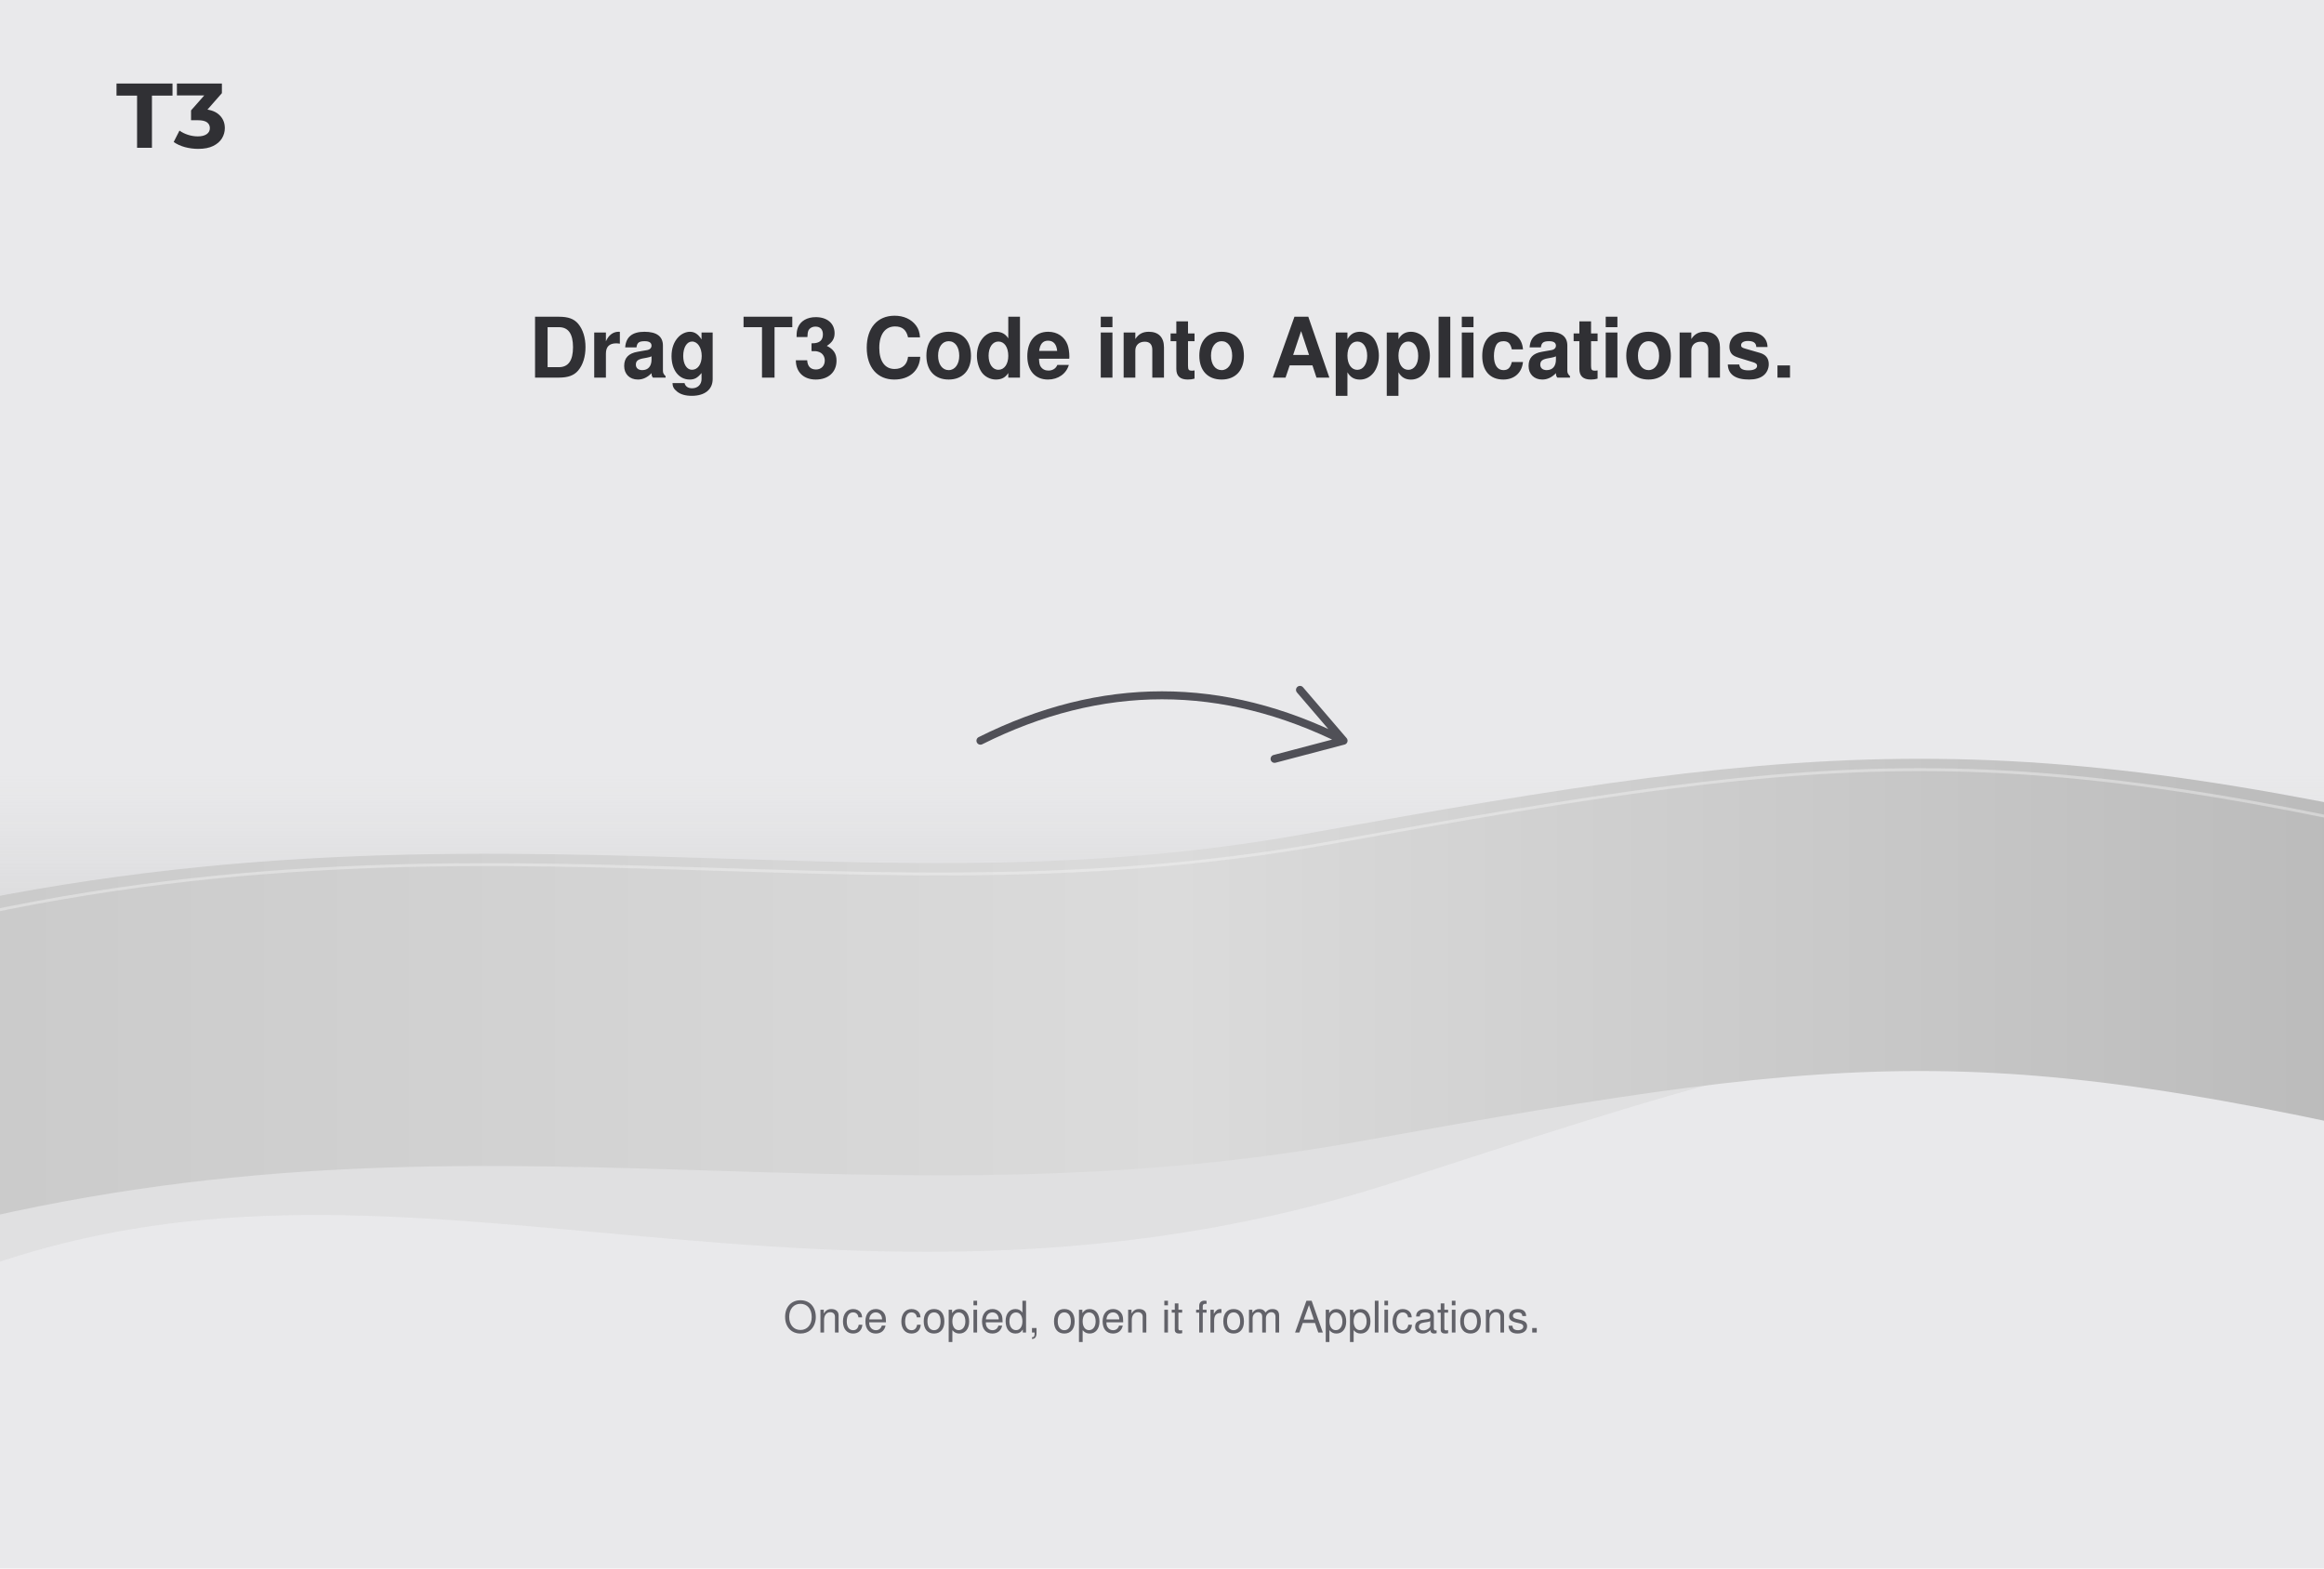
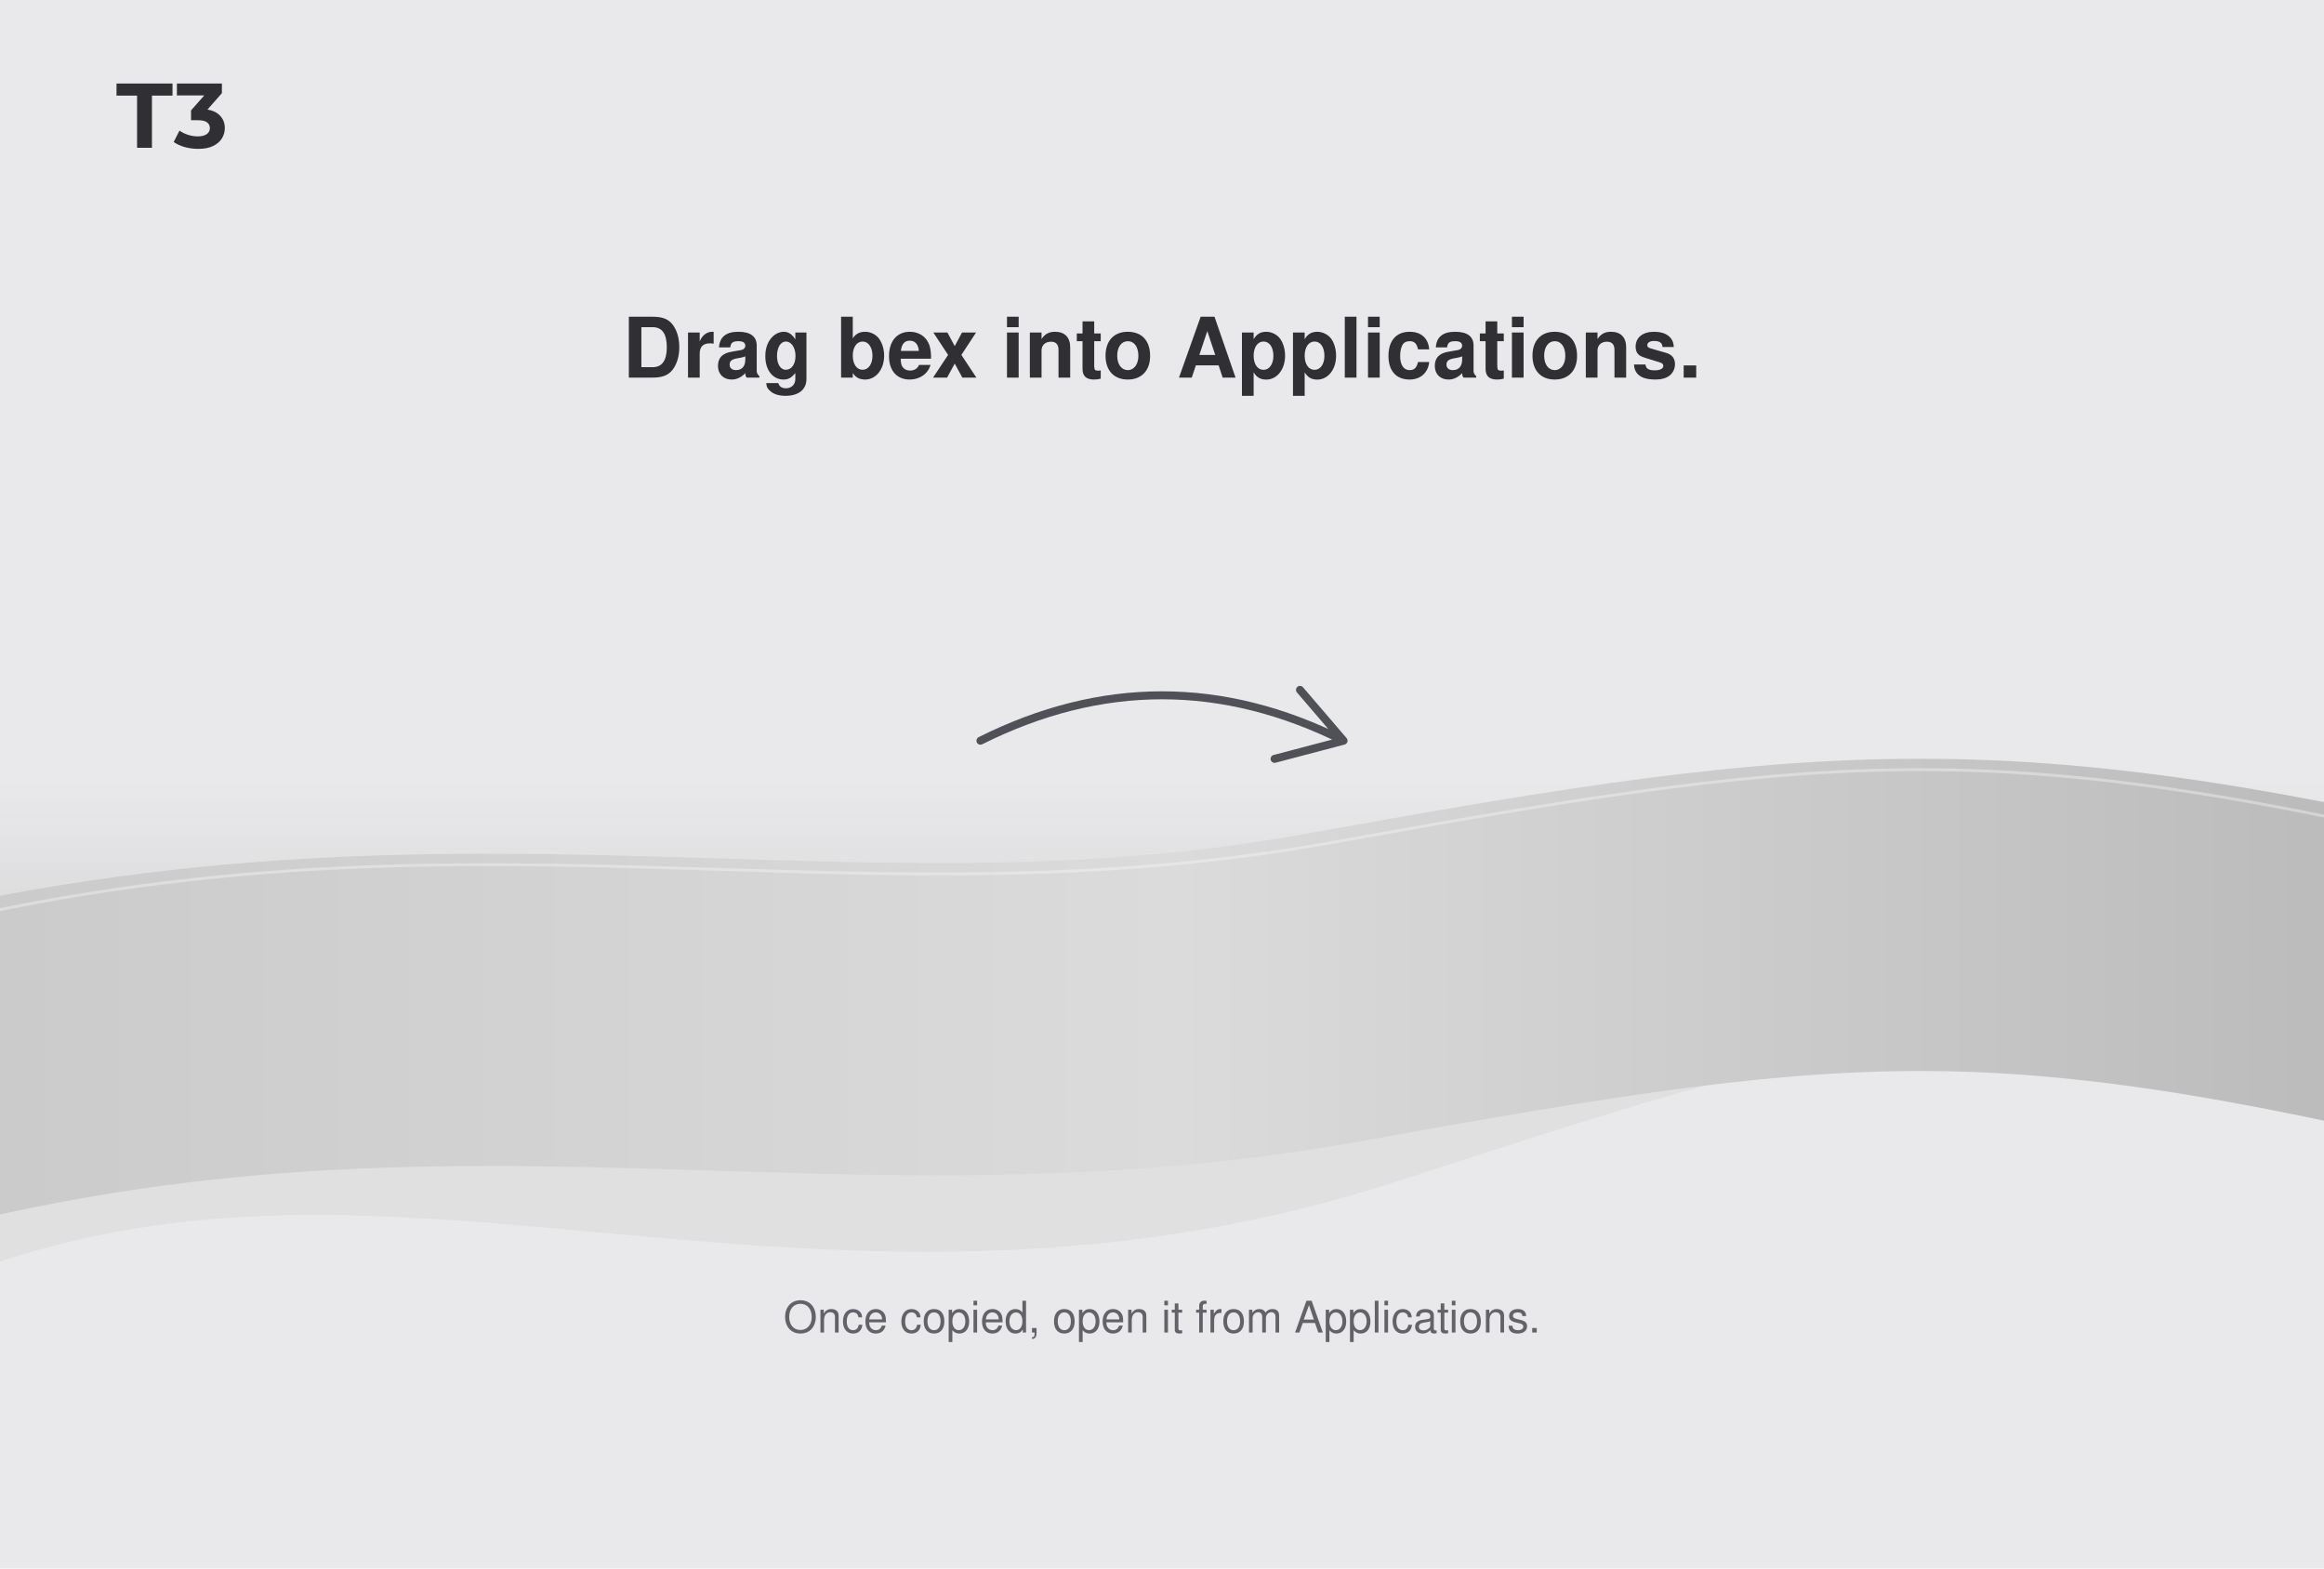
<svg xmlns="http://www.w3.org/2000/svg" width="1280" height="864" viewBox="0 0 640 432">
  <defs>
    <linearGradient id="veil" x1="0" y1="0" x2="0" y2="1">
      <stop stop-color="#B7B7B7" stop-opacity="0" />
      <stop offset=".55" stop-color="#A5A5A5" stop-opacity=".24" />
      <stop offset="1" stop-color="#D1D1D1" stop-opacity=".4" />
    </linearGradient>
    <linearGradient id="silk" x1="0" y1="0" x2="1" y2="0">
      <stop stop-color="#C8C8C8" />
      <stop offset=".5" stop-color="#DBDBDB" />
      <stop offset="1" stop-color="#B5B5B5" />
    </linearGradient>
  </defs>
  <rect width="640" height="432" fill="#E9E9EB" />
  <path d="M-60 293C95 220 214 304 362 256S559 191 707 257" stroke="url(#veil)" stroke-width="146" fill="none" opacity="1" stroke-linecap="round" stroke-linejoin="round" />
  <path d="M-60 306C113 252 223 298 367 272S553 242 707 280" stroke="url(#silk)" stroke-width="86" fill="none" opacity="1" stroke-linecap="round" stroke-linejoin="round" />
  <path d="M-60 266C113 212 223 258 367 232S553 202 707 240" stroke="#F5F5F5" stroke-width="0.8" fill="none" opacity="0.42" stroke-linecap="round" stroke-linejoin="round" />
  <svg x="32" y="23" width="30" height="18" viewBox="15.531 37 94.394 56.96" fill="#303034">
    <path d="M33.451 93V47.56H15.531V37H64.331V47.56H46.411V93H33.451ZM86.725 93.96C82.832 93.96 78.965 93.453 75.125 92.44C71.285 91.373 68.032 89.88 65.365 87.96L70.405 78.04C72.539 79.587 75.019 80.813 77.845 81.72C80.672 82.627 83.525 83.08 86.405 83.08C89.659 83.08 92.219 82.44 94.085 81.16C95.952 79.88 96.885 78.12 96.885 75.88C96.885 73.747 96.059 72.067 94.405 70.84C92.752 69.613 90.085 69 86.405 69H80.485V60.44L96.085 42.76L97.525 47.4H68.165V37H107.365V45.4L91.845 63.08L85.285 59.32H89.045C95.925 59.32 101.125 60.867 104.645 63.96C108.165 67.053 109.925 71.027 109.925 75.88C109.925 79.027 109.099 81.987 107.445 84.76C105.792 87.48 103.259 89.693 99.845 91.4C96.432 93.107 92.059 93.96 86.725 93.96Z" />
  </svg>
-   <text x="320" y="104" fill="#303034" font-family="Helvetica" font-size="23" font-weight="700" text-anchor="middle">Drag T3 Code into Applications.</text>
+   <text x="320" y="104" fill="#303034" font-family="Helvetica" font-size="23" font-weight="700" text-anchor="middle">Drag bex into Applications.</text>
  <path d="M270 204Q320 179 370 204M358 190L370 204L351 209" stroke="#505057" stroke-width="2.2" fill="none" opacity="1" stroke-linecap="round" stroke-linejoin="round" />
  <text x="320" y="367" fill="#626269" font-family="Helvetica" font-size="12" font-weight="400" text-anchor="middle">Once copied, open it from Applications.</text>
</svg>
